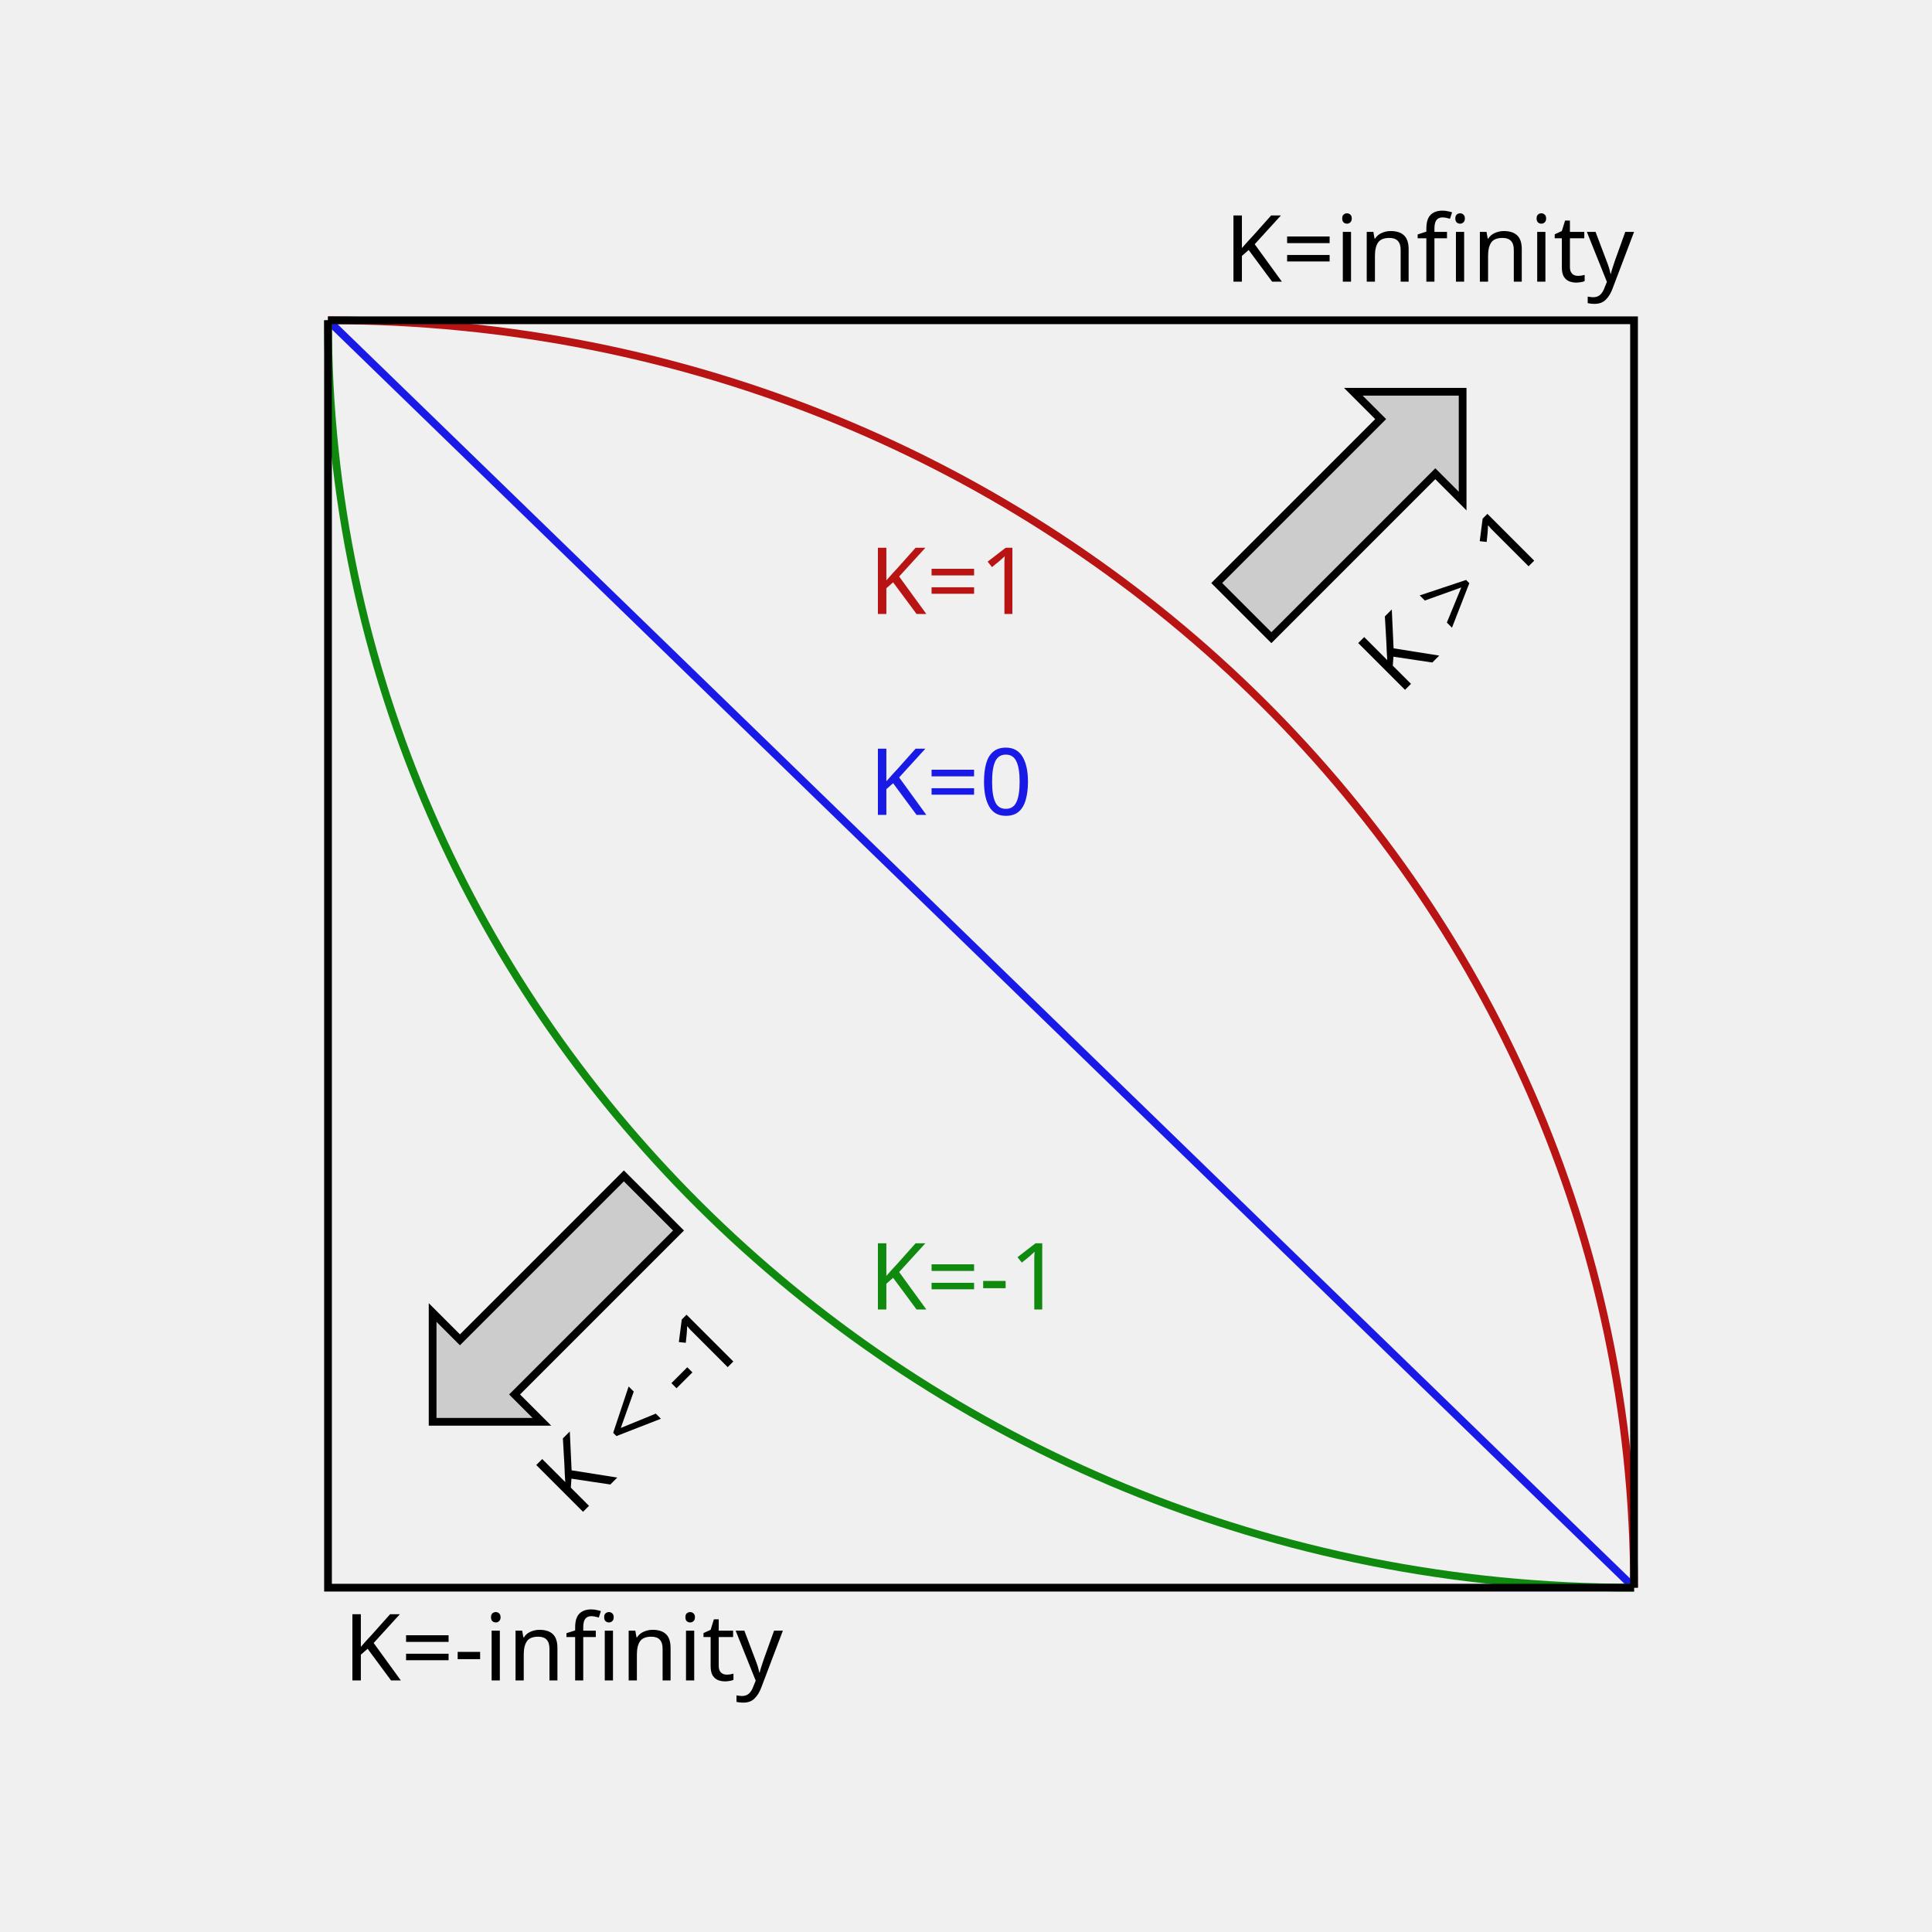
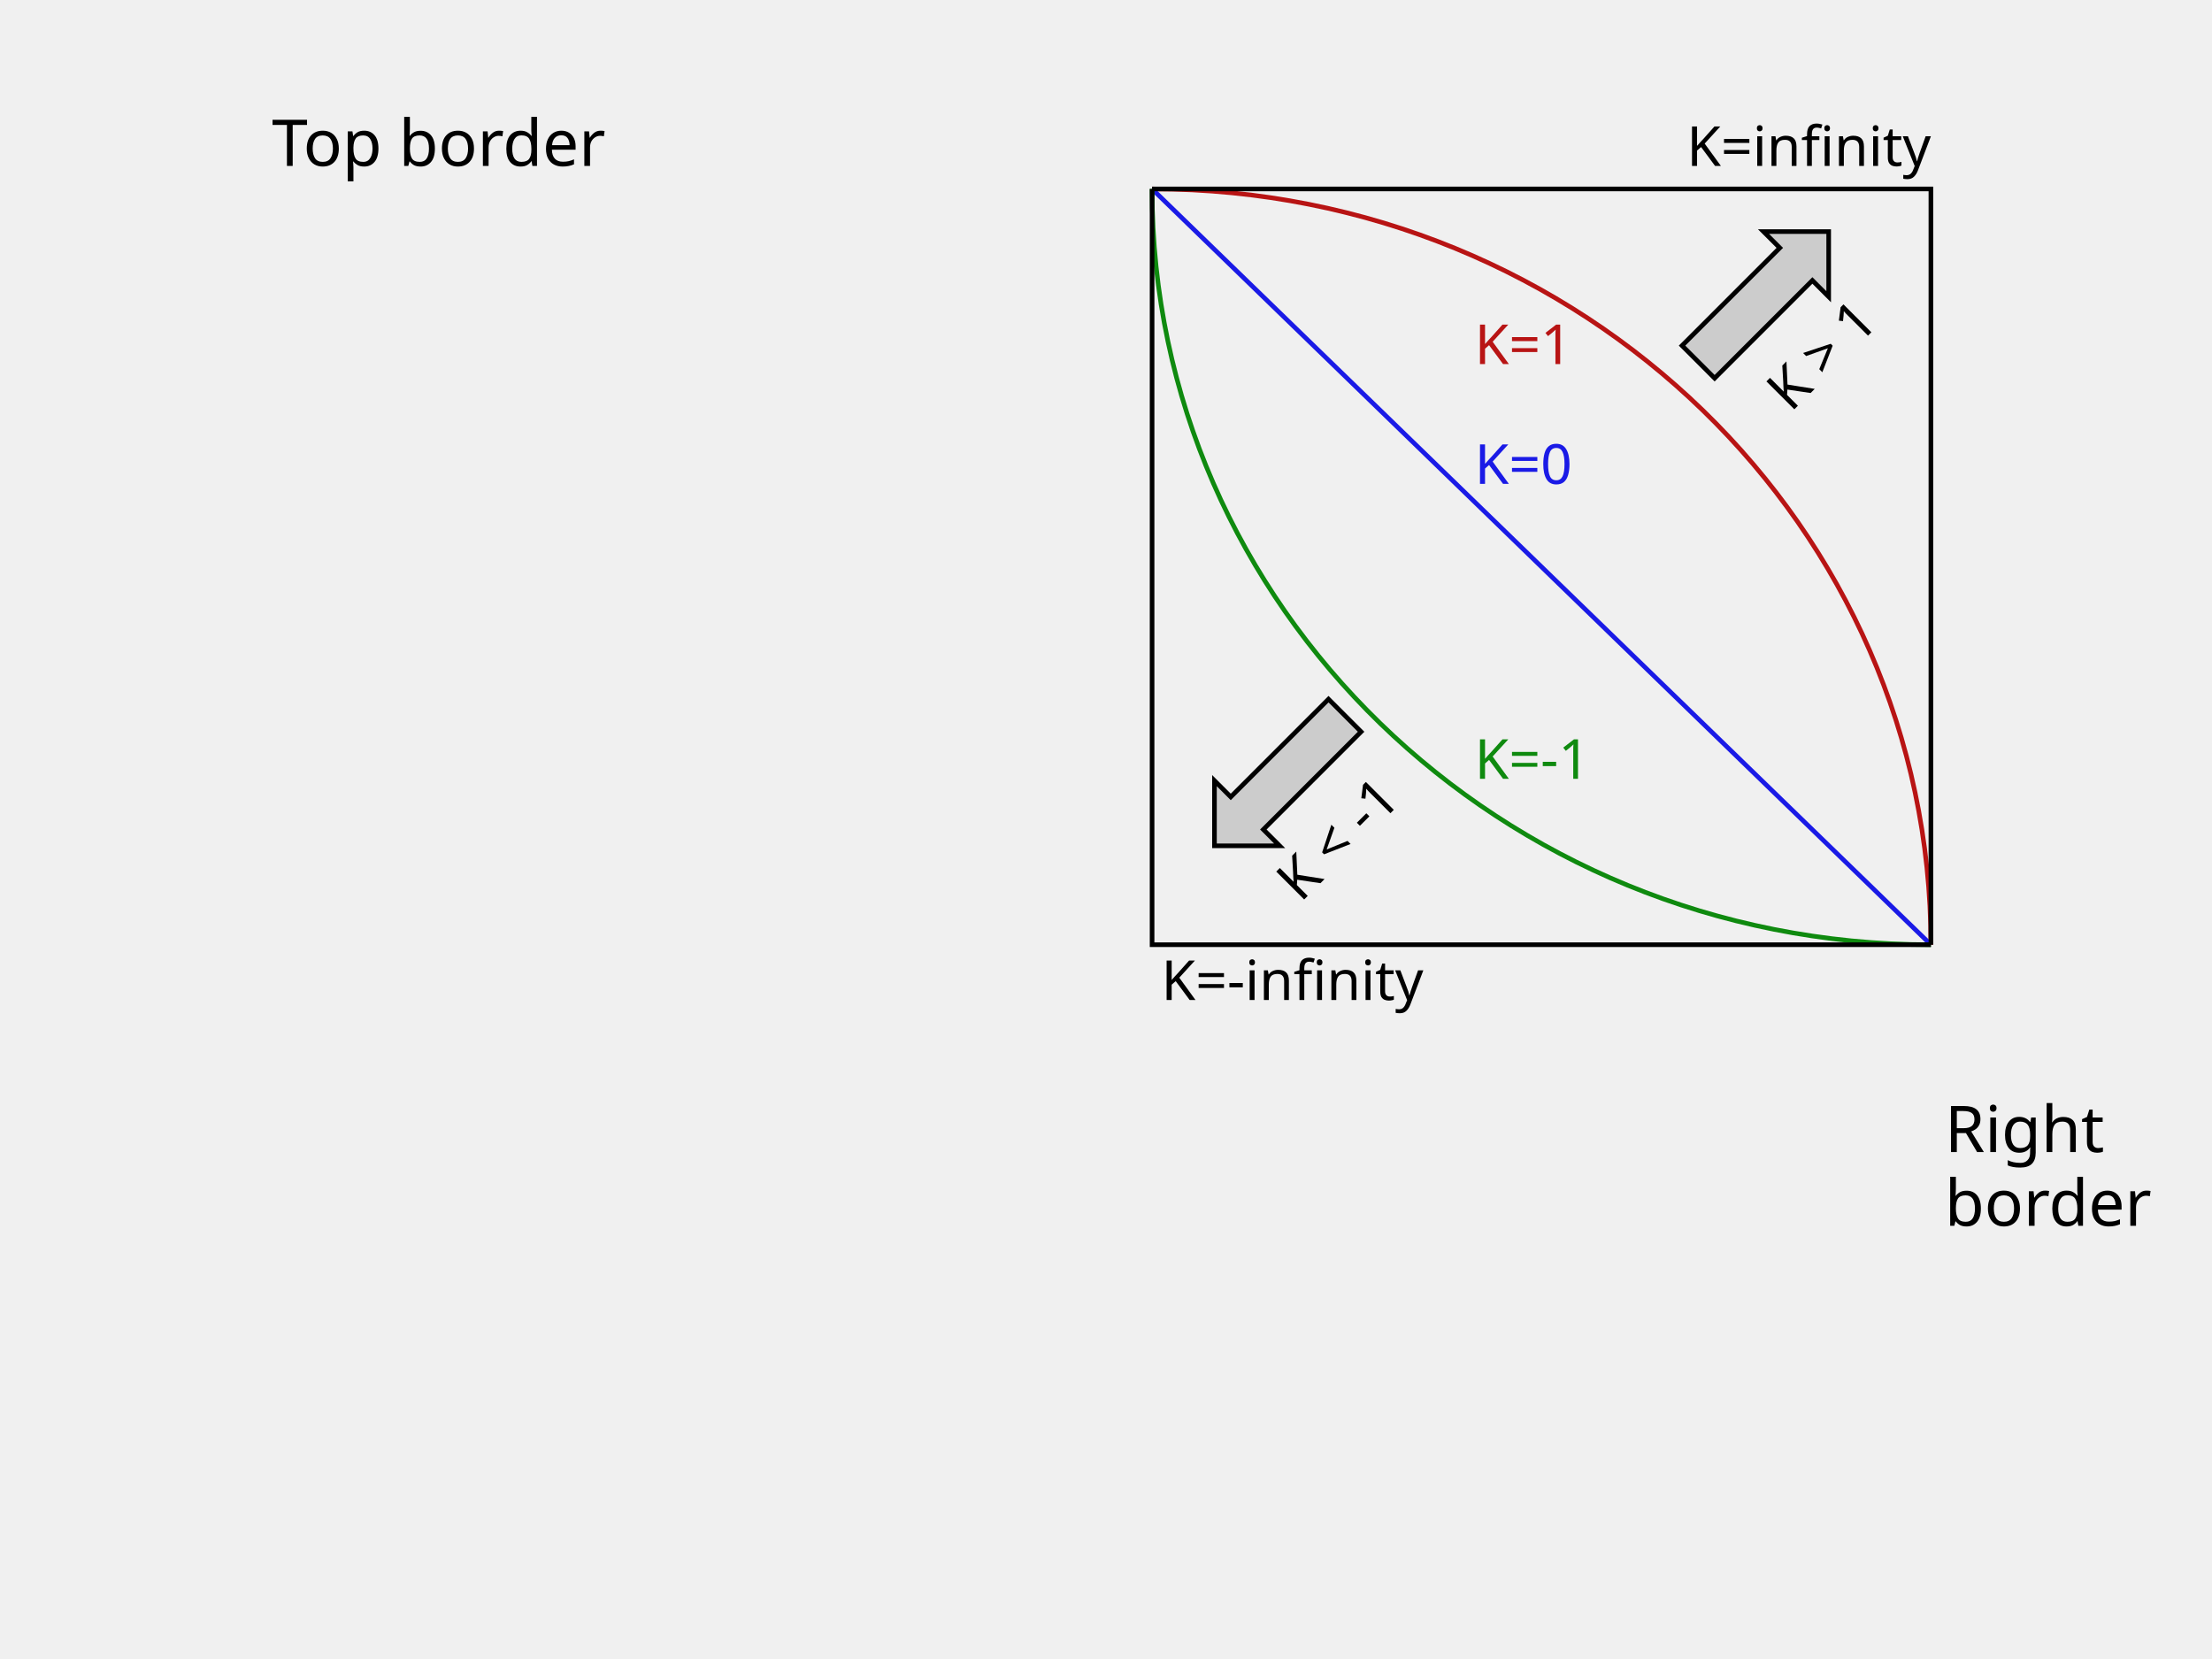
- <svg xmlns="http://www.w3.org/2000/svg" width="250" height="250" fill="none" font-family="sans-serif" font-size="14">
-   <g stroke="#000">
-     <path stroke="hsl(0deg, 80%, 40%)" d="M42.444 41.444a169 164 0 0 1 169 164" />
-     <path stroke="hsl(240deg, 80%, 50%)" d="m42.444 41.444 169 164" />
-     <path stroke="hsl(120deg, 80%, 30%)" d="M42.444 41.444a169 164 0 0 0 169 164" />
-     <path d="M42.444 41.444h169v164" />
-     <path d="M42.444 41.444v164h169" />
+ <svg xmlns="http://www.w3.org/2000/svg" version="1.1" viewBox="0 0 480 360" font-family="sans-serif" font-size="14" fill="none">
+   <g>
+     <rect fill="white" x="0" y="0" w="480" h="360" />
+     <path stroke="black" stroke-width="3" d="M 250 42, h -200, v 290, h 368, v -127" />
+     <g stroke="black" stroke-width="1">
+       <path stroke="hsl(0deg, 80%, 40%)" d="M 250 41 a 169 164 0 0 1 169 164" />
+       <path stroke="hsl(240deg, 80%, 50%)" d="M 250 41 l 169 164" />
+       <path stroke="hsl(120deg, 80%, 30%)" d="M 250 41 a 169 164 0 0 0 169 164" />
+       <path d="M 250 41 h 169 v 164" />
+       <path d="M 250 41 v 164 h 169" />
+     </g>
+     <g fill="black">
+       <text transform="translate(59, 36)">Top border</text>
+       <text transform="translate(422, 250)">Right<tspan x="0" dy="16">border</tspan>
+       </text>
+       <text transform="translate(320, 79)" font-size="12" fill="hsl(0deg,80%,40%)">K=1</text>
+       <text transform="translate(320, 105)" font-size="12" fill="hsl(240deg,80%,50%)">K=0</text>
+       <text transform="translate(320, 169)" font-size="12" fill="hsl(120deg, 80%, 30%)">K=-1</text>
+       <text text-anchor="end" transform="translate(419, 36)" font-size="12">K=infinity</text>
+       <text transform="translate(252, 217)" font-size="12">K=-infinity</text>
+     </g>
+     <g transform="translate(365 75) rotate(-45)">
+       <path stroke="black" stroke-width="1" fill="#ccc" d="M0 0 h 30 v -5 l 10 10 l -10 10 v -5 h -30 z" />
+       <text text-anchor="middle" fill="black" x="20" y="27" font-size="12">K &gt; 1</text>
+     </g>
+     <g transform="translate(260 180) rotate(-45)">
+       <path stroke="black" stroke-width="1" fill="#ccc" d="M40 0 h -30 v -5 l -10 10 l 10 10 v -5 h 30 z" />
+       <text text-anchor="middle" fill="black" x="20" y="27" font-size="12">K &lt; -1</text>
+     </g>
  </g>
-   <g fill="#000" font-size="12">
-     <text fill="hsl(0deg,80%,40%)" transform="translate(112.444 79.444)">K=1</text>
-     <text fill="hsl(240deg,80%,50%)" transform="translate(112.444 105.444)">K=0</text>
-     <text fill="hsl(120deg, 80%, 30%)" transform="translate(112.444 169.444)">K=-1</text>
-     <text text-anchor="end" transform="translate(211.444 36.444)">K=infinity</text>
-     <text transform="translate(44.444 217.444)">K=-infinity</text>
-   </g>
-   <path fill="#ccc" stroke="#000" d="m157.444 75.444 21.214-21.213-3.536-3.535h14.142v14.142l-3.535-3.536-21.213 21.214Z" />
-   <text x="20" y="27" fill="#000" font-size="12" text-anchor="middle" transform="rotate(-45 169.792 -152.33)">K &gt; 1</text>
-   <path fill="#ccc" stroke="#000" d="m80.729 152.16-21.213 21.213-3.536-3.535v14.142h14.142l-3.535-3.536L87.8 159.231z" />
-   <text x="20" y="27" fill="#000" font-size="12" text-anchor="middle" transform="rotate(-45 244.038 26.916)">K &lt; -1</text>
</svg>
